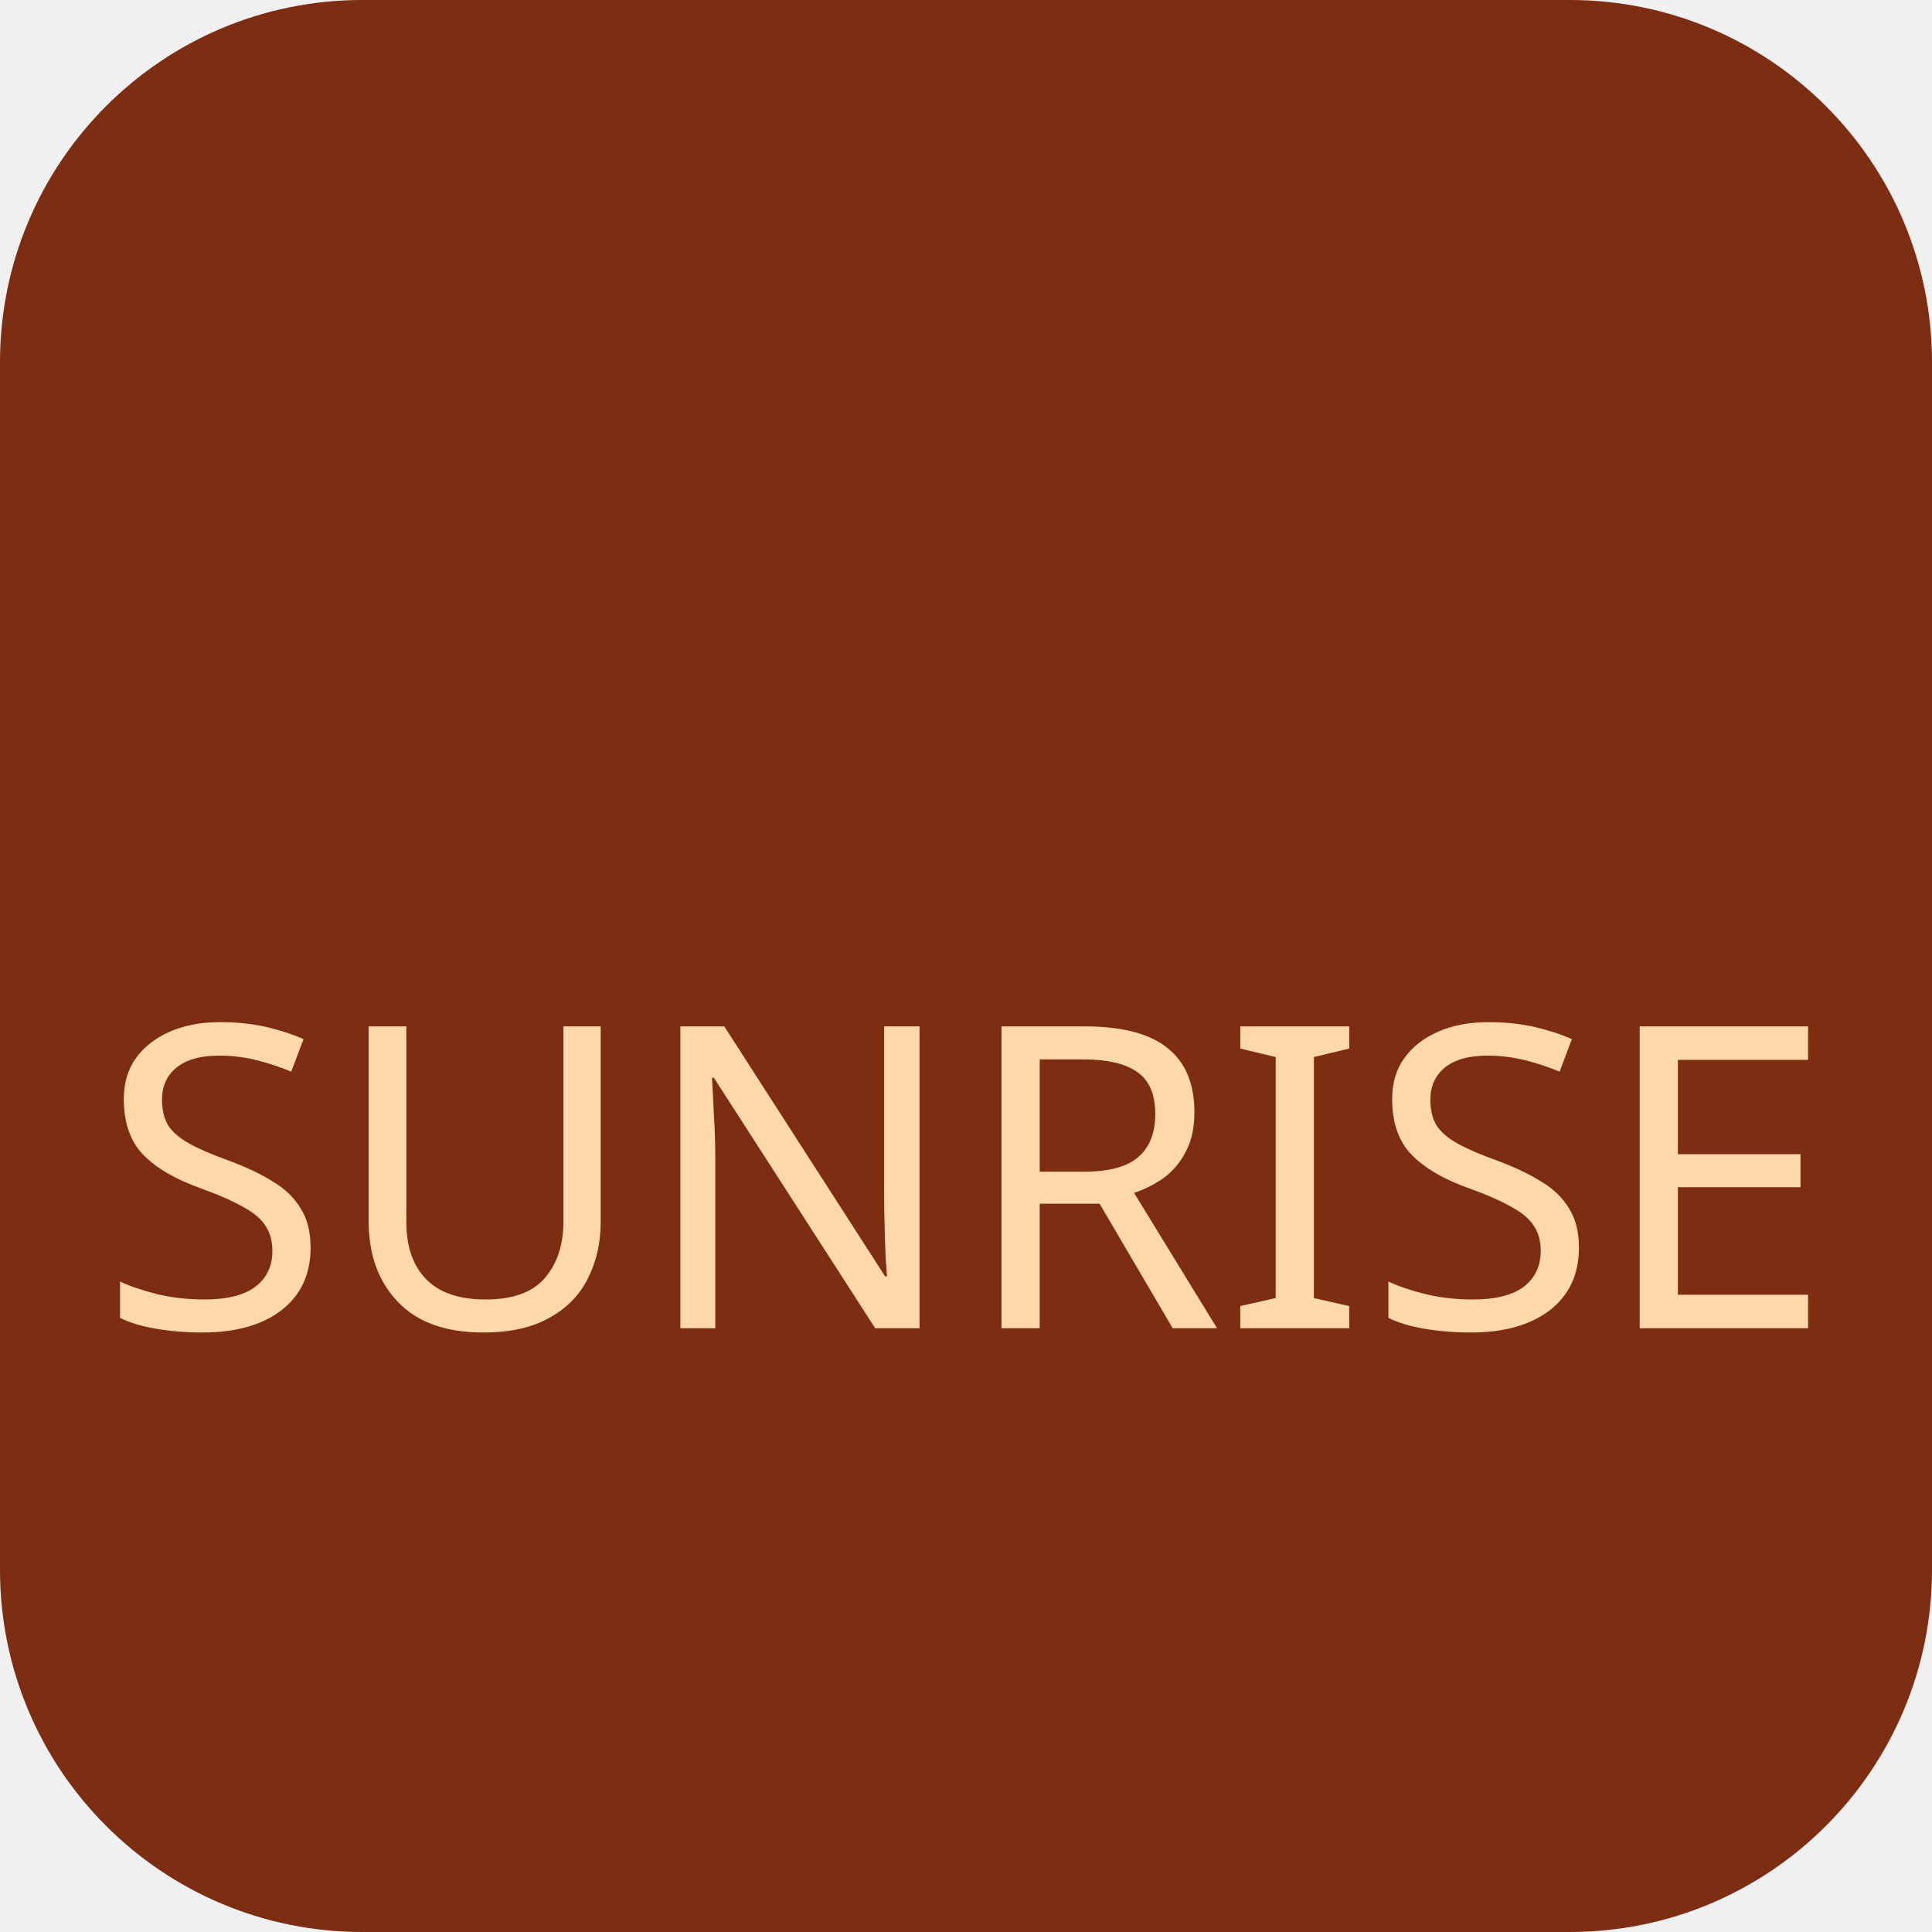
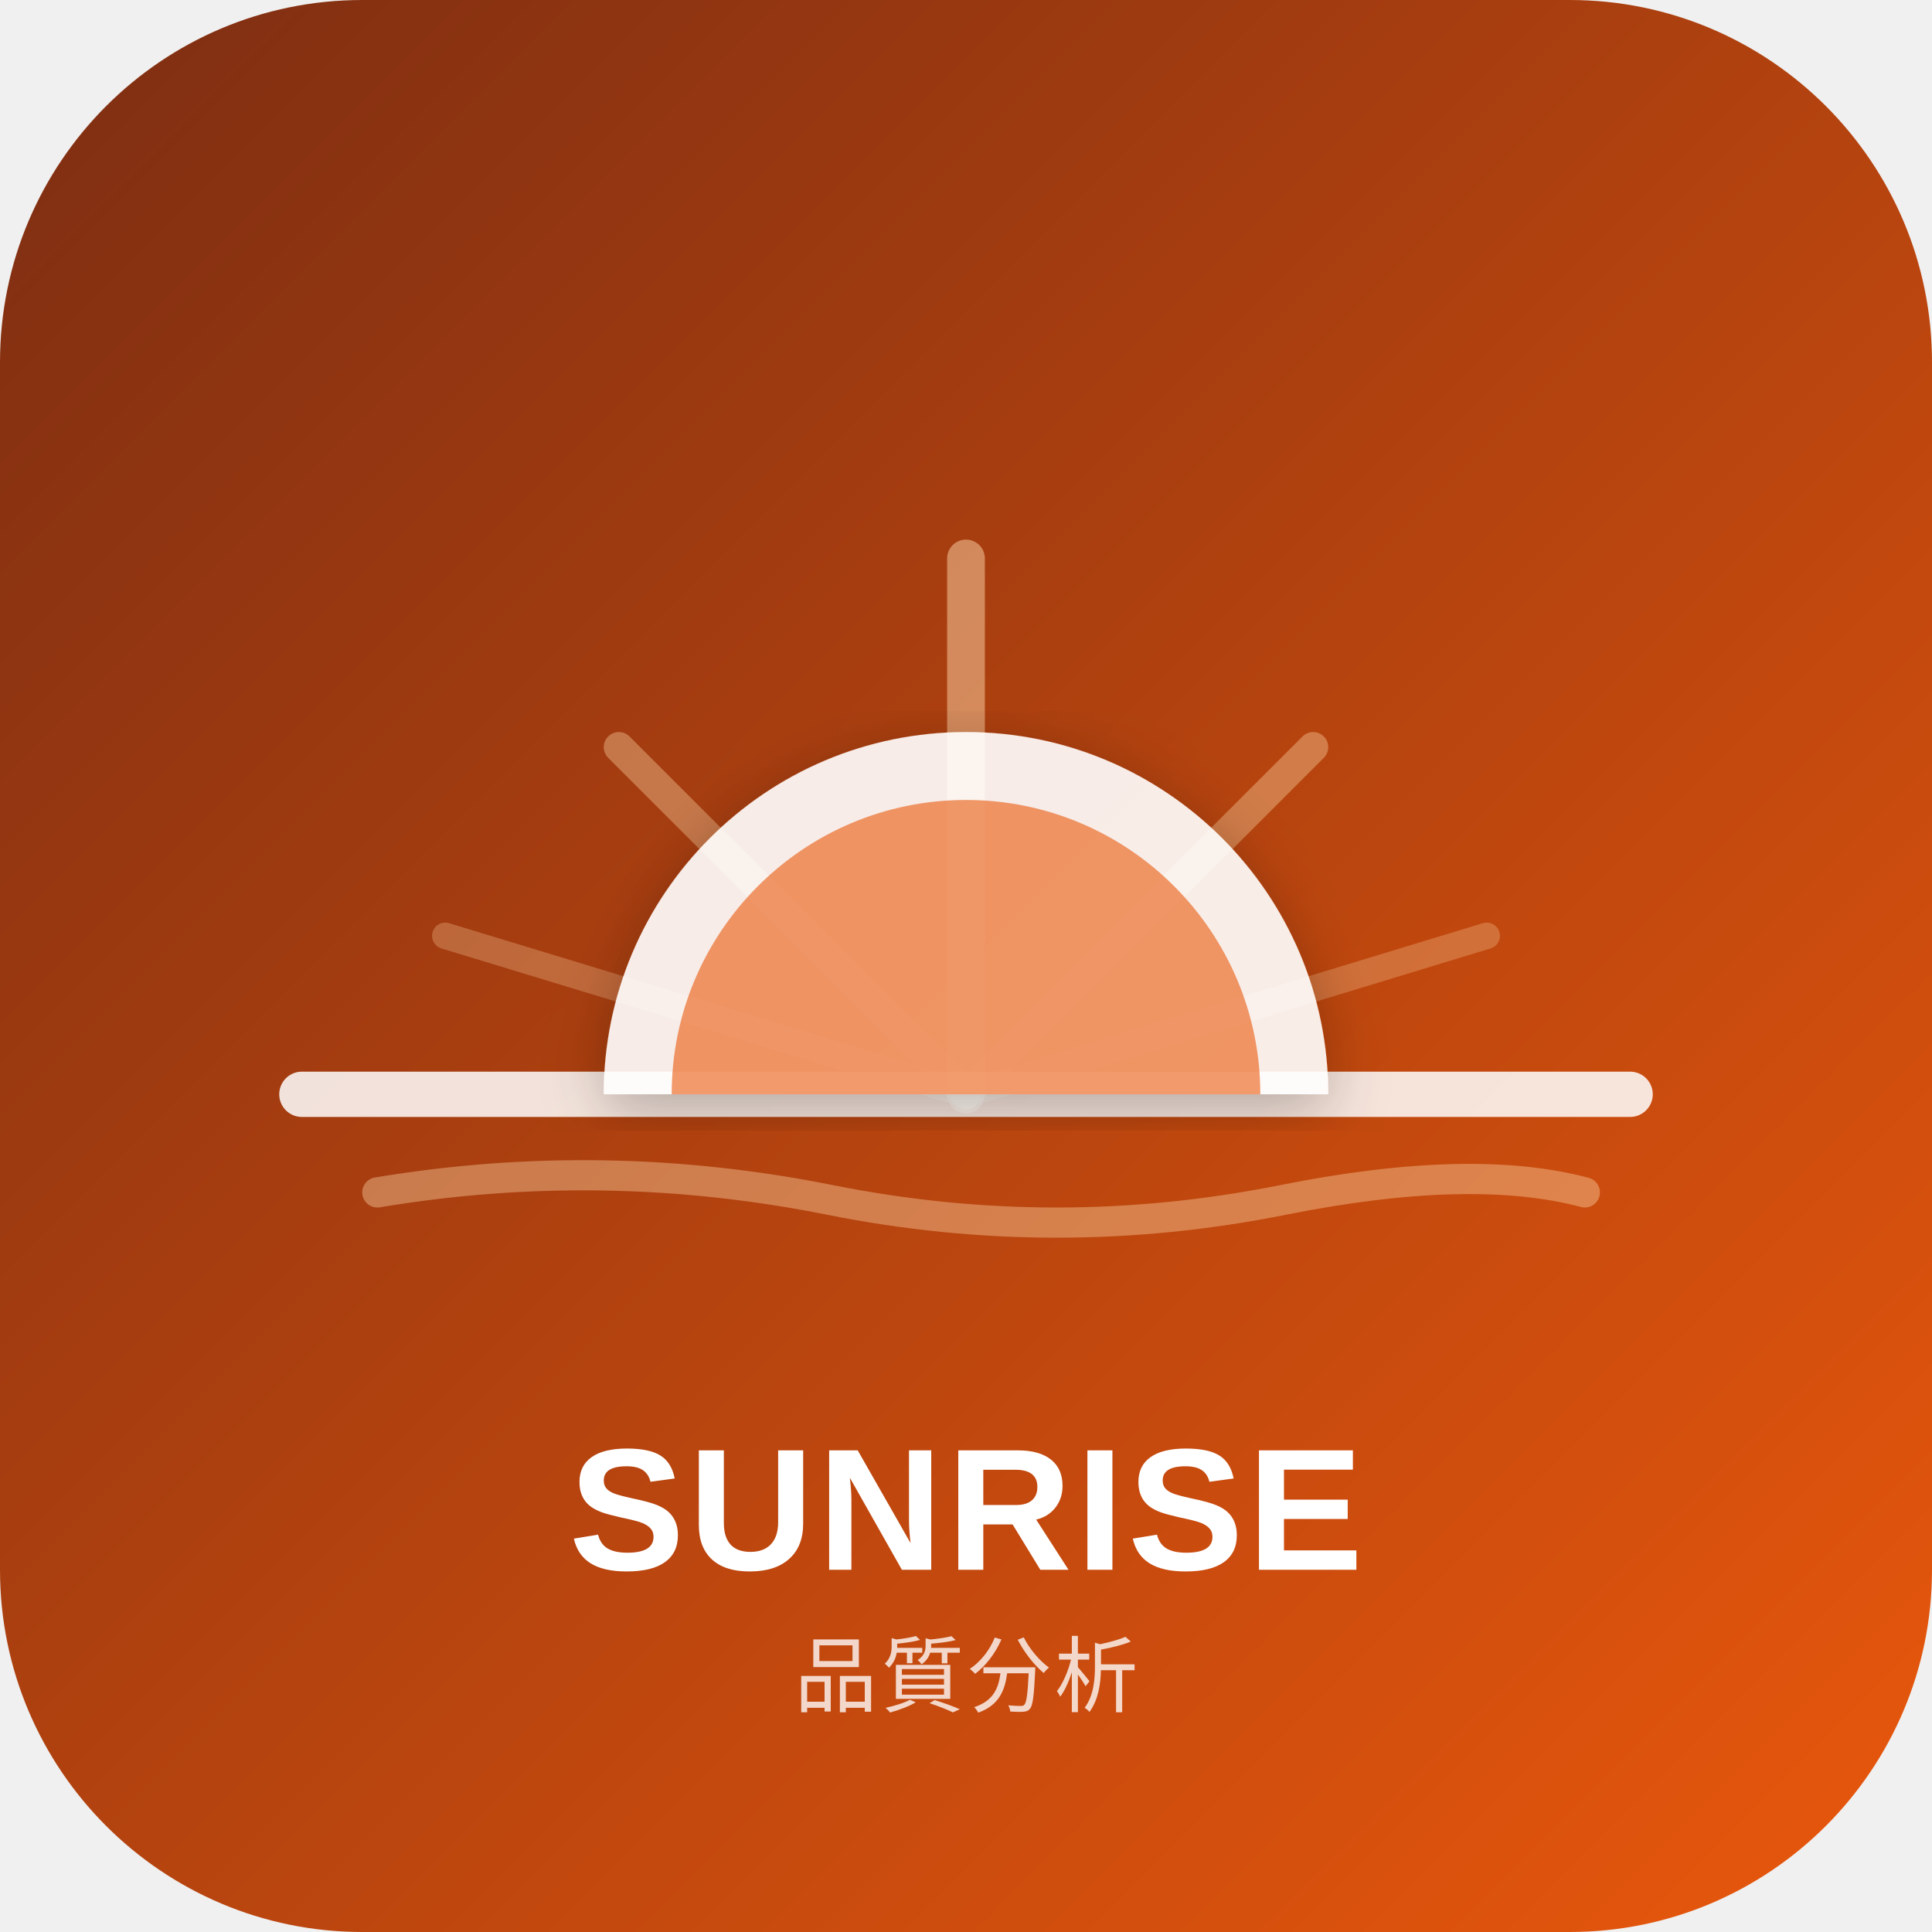
- <svg xmlns="http://www.w3.org/2000/svg" viewBox="0 0 64 64" fill="none">
-   <rect width="64" height="64" rx="12" fill="#7c2d12" />
-   <text x="32" y="44" font-size="14" fill="#fed7aa" text-anchor="middle" font-family="sans-serif">SUNRISE</text>
+ <svg xmlns="http://www.w3.org/2000/svg" width="512" height="512" viewBox="0 0 512 512">
+   <defs>
+     <linearGradient id="grad" x1="0%" y1="0%" x2="100%" y2="100%">
+       <stop offset="0%" stop-color="#7C2D12" />
+       <stop offset="100%" stop-color="#EA580C" />
+     </linearGradient>
+     <filter id="shadow">
+       <feDropShadow dx="0" dy="4" stdDeviation="8" flood-color="rgba(0,0,0,0.3)" />
+     </filter>
+   </defs>
+   <rect width="512" height="512" rx="96" fill="url(#grad)" />
+   <line x1="256" y1="290" x2="256" y2="148" stroke="rgba(254,215,170,0.5)" stroke-width="10" stroke-linecap="round" />
+   <line x1="256" y1="290" x2="164" y2="198" stroke="rgba(254,215,170,0.38)" stroke-width="8" stroke-linecap="round" />
+   <line x1="256" y1="290" x2="348" y2="198" stroke="rgba(254,215,170,0.38)" stroke-width="8" stroke-linecap="round" />
+   <line x1="256" y1="290" x2="118" y2="248" stroke="rgba(254,215,170,0.28)" stroke-width="7" stroke-linecap="round" />
+   <line x1="256" y1="290" x2="394" y2="248" stroke="rgba(254,215,170,0.28)" stroke-width="7" stroke-linecap="round" />
+   <line x1="80" y1="290" x2="432" y2="290" stroke="white" stroke-width="12" stroke-linecap="round" opacity="0.85" />
+   <path d="M 160 290 A 96 96 0 0 1 352 290 Z" fill="white" opacity="0.90" filter="url(#shadow)" />
+   <path d="M 178 290 A 78 78 0 0 1 334 290 Z" fill="#EA580C" opacity="0.6" />
+   <path d="M 100 316 Q 160 306 220 318 Q 280 330 340 318 Q 390 308 420 316" fill="none" stroke="rgba(254,215,170,0.4)" stroke-width="8" stroke-linecap="round" />
+   <text x="256" y="416" text-anchor="middle" font-family="'Arial Black', Arial, sans-serif" font-size="46" font-weight="900" fill="white" letter-spacing="1">SUNRISE</text>
+   <text x="256" y="452" text-anchor="middle" font-family="Arial, sans-serif" font-size="22" fill="rgba(255,255,255,0.78)" letter-spacing="1">品質分析</text>
</svg>
